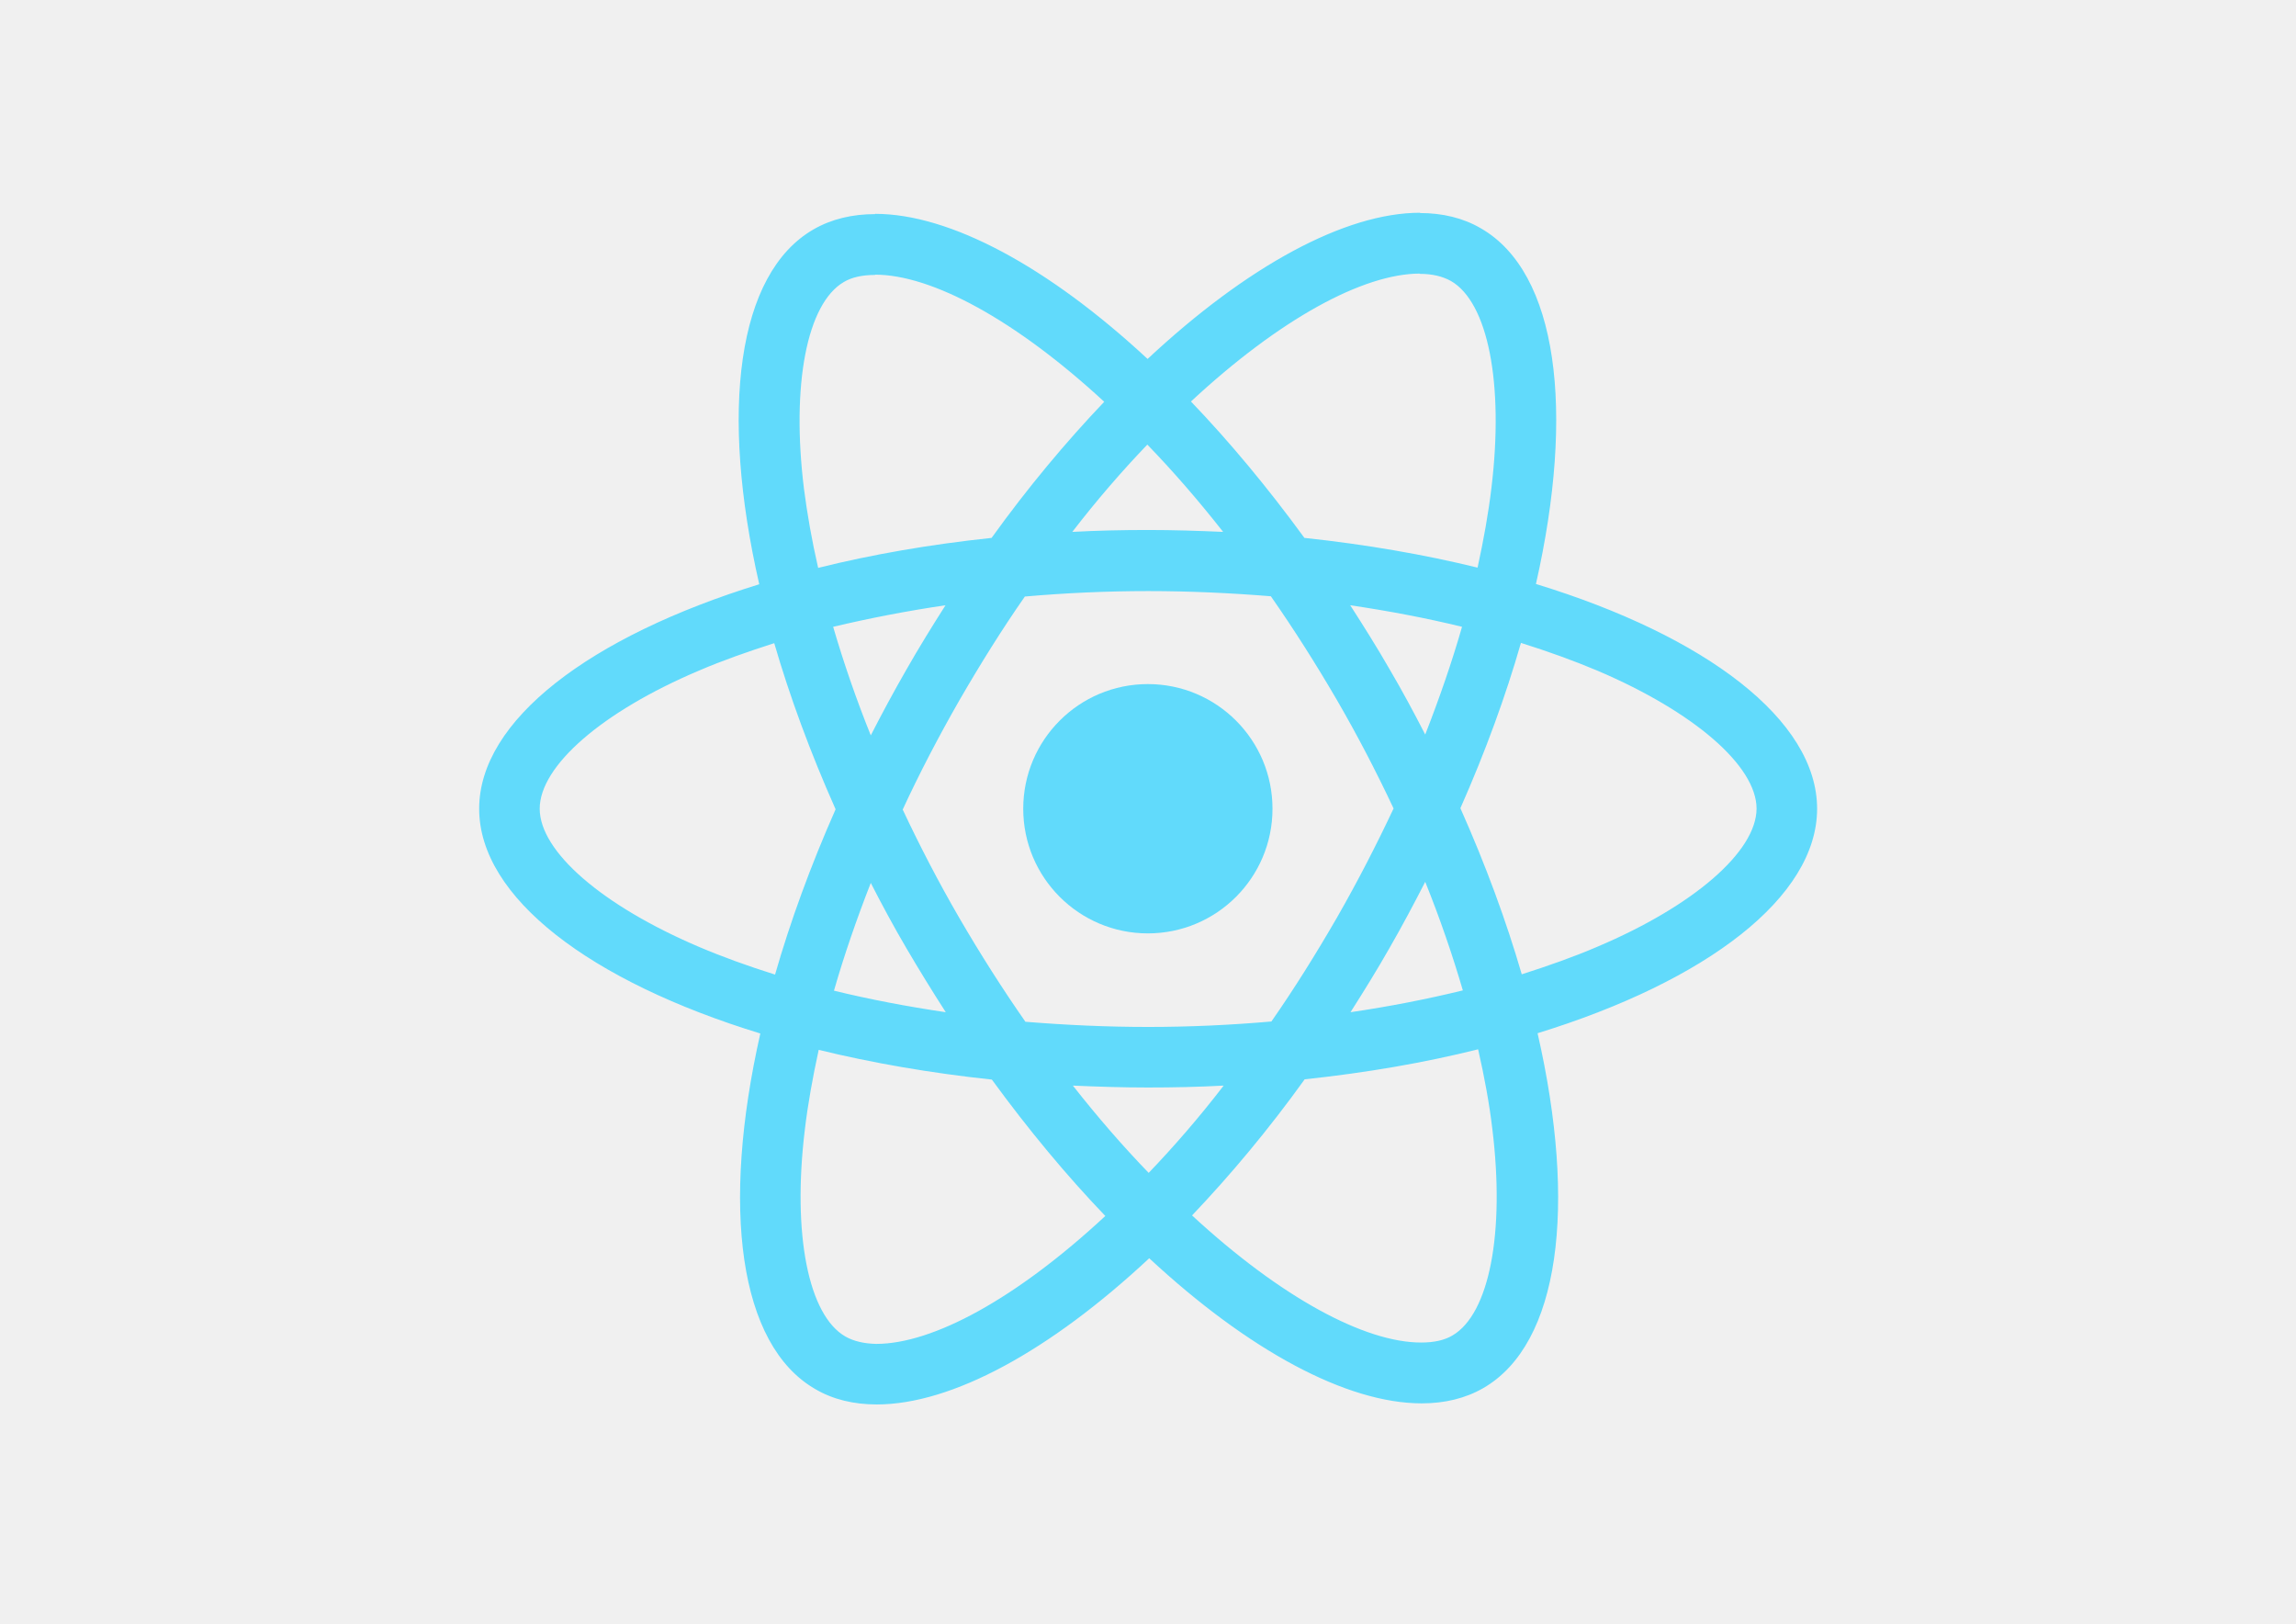
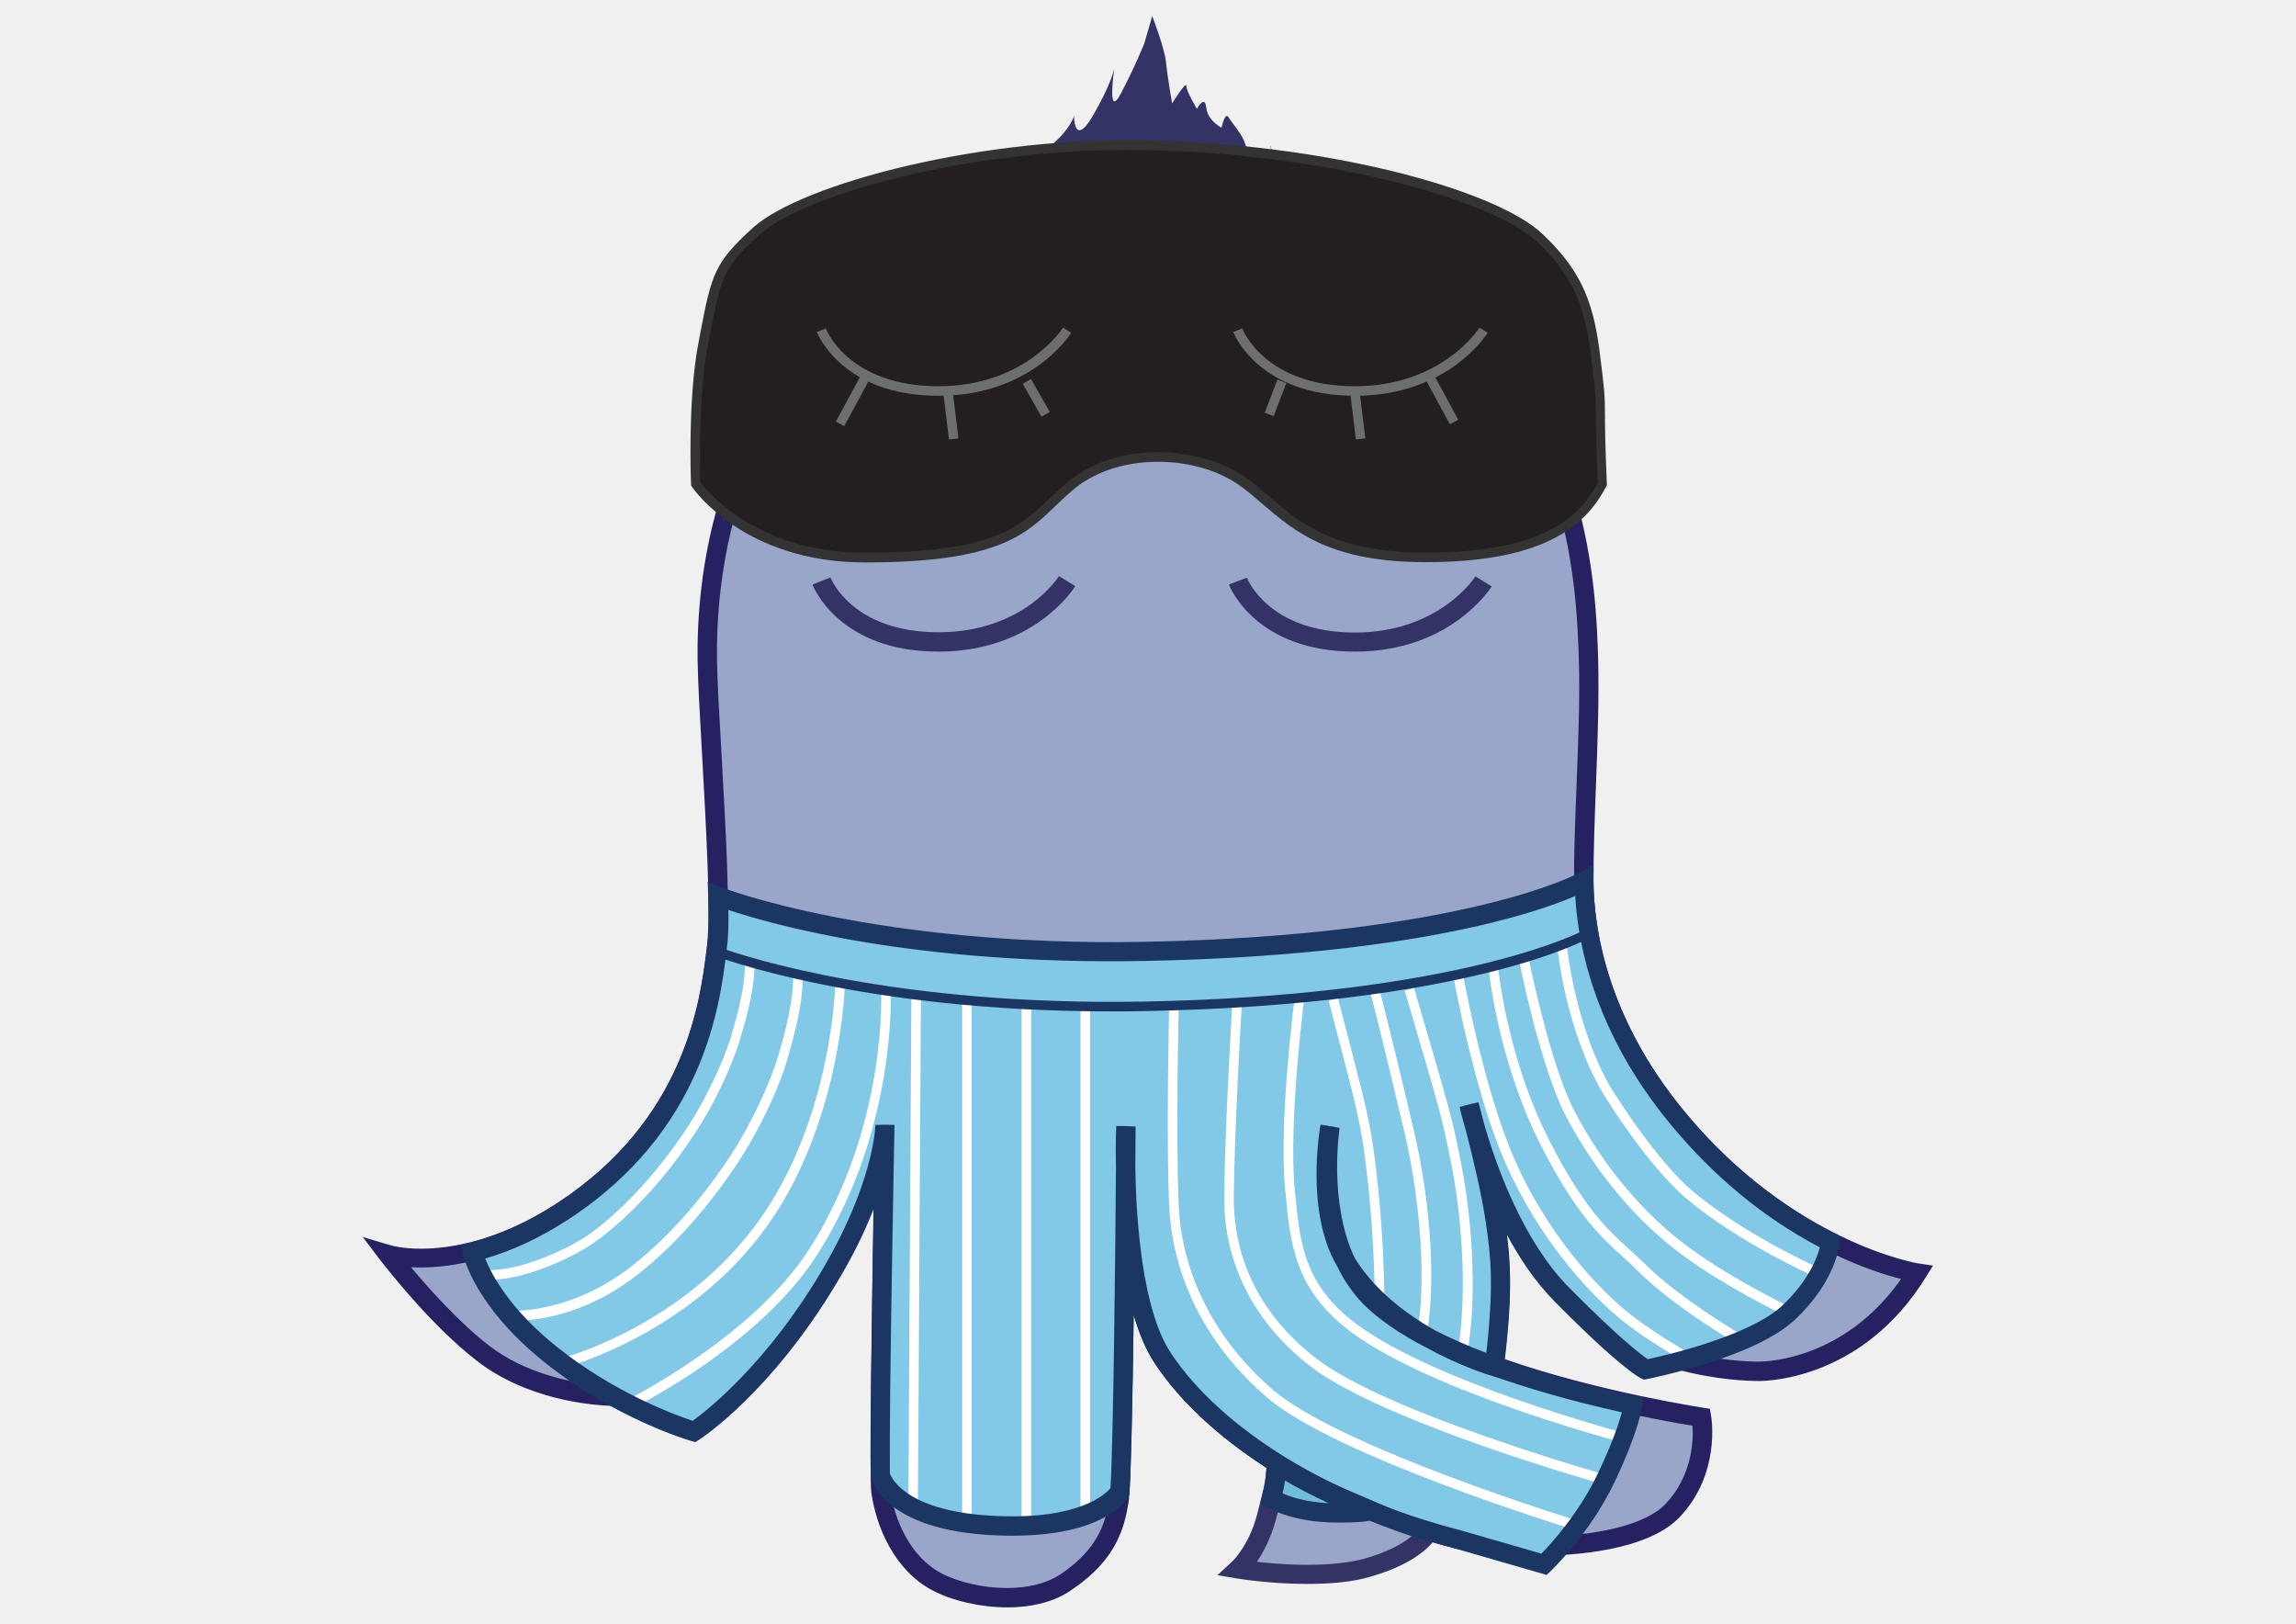
- <svg xmlns="http://www.w3.org/2000/svg" viewBox="0 0 841.9 595.3">
-   <g fill="#61DAFB">
-     <path d="M666.3 296.5c0-32.5-40.7-63.3-103.1-82.4 14.4-63.6 8-114.2-20.2-130.4-6.5-3.8-14.1-5.6-22.4-5.6v22.3c4.6 0 8.3.9 11.4 2.6 13.6 7.8 19.5 37.5 14.9 75.7-1.1 9.4-2.9 19.3-5.1 29.4-19.6-4.8-41-8.5-63.5-10.9-13.5-18.5-27.5-35.3-41.6-50 32.6-30.3 63.2-46.9 84-46.9V78c-27.5 0-63.5 19.6-99.9 53.6-36.4-33.8-72.4-53.2-99.9-53.2v22.3c20.7 0 51.4 16.5 84 46.6-14 14.7-28 31.4-41.3 49.9-22.6 2.4-44 6.1-63.6 11-2.3-10-4-19.7-5.2-29-4.7-38.2 1.1-67.9 14.6-75.8 3-1.8 6.9-2.6 11.5-2.6V78.5c-8.4 0-16 1.8-22.6 5.6-28.1 16.2-34.4 66.7-19.9 130.1-62.2 19.2-102.7 49.9-102.7 82.3 0 32.5 40.7 63.3 103.1 82.4-14.4 63.6-8 114.2 20.2 130.4 6.5 3.8 14.1 5.6 22.5 5.6 27.5 0 63.5-19.6 99.9-53.6 36.4 33.8 72.4 53.2 99.9 53.2 8.4 0 16-1.8 22.6-5.6 28.1-16.2 34.4-66.7 19.9-130.1 62-19.1 102.5-49.9 102.5-82.3zm-130.2-66.7c-3.7 12.9-8.3 26.2-13.5 39.5-4.1-8-8.4-16-13.1-24-4.6-8-9.5-15.8-14.4-23.4 14.2 2.1 27.9 4.7 41 7.9zm-45.8 106.5c-7.8 13.5-15.8 26.3-24.1 38.2-14.9 1.3-30 2-45.2 2-15.1 0-30.2-.7-45-1.9-8.3-11.9-16.4-24.6-24.2-38-7.6-13.1-14.5-26.4-20.8-39.8 6.2-13.4 13.2-26.8 20.7-39.9 7.8-13.5 15.8-26.3 24.1-38.2 14.9-1.3 30-2 45.2-2 15.1 0 30.2.7 45 1.9 8.3 11.9 16.4 24.6 24.2 38 7.6 13.1 14.5 26.4 20.8 39.8-6.3 13.4-13.2 26.8-20.7 39.9zm32.3-13c5.4 13.4 10 26.8 13.8 39.8-13.1 3.2-26.9 5.9-41.2 8 4.9-7.7 9.8-15.6 14.4-23.7 4.6-8 8.9-16.1 13-24.1zM421.2 430c-9.3-9.6-18.6-20.3-27.8-32 9 .4 18.2.7 27.5.7 9.4 0 18.7-.2 27.8-.7-9 11.7-18.3 22.4-27.5 32zm-74.4-58.9c-14.2-2.1-27.9-4.7-41-7.9 3.7-12.9 8.3-26.2 13.5-39.5 4.1 8 8.4 16 13.1 24 4.7 8 9.5 15.8 14.4 23.4zM420.7 163c9.3 9.6 18.6 20.3 27.8 32-9-.4-18.2-.7-27.5-.7-9.4 0-18.7.2-27.8.7 9-11.7 18.3-22.4 27.5-32zm-74 58.9c-4.9 7.7-9.8 15.6-14.4 23.7-4.6 8-8.9 16-13 24-5.4-13.4-10-26.8-13.8-39.8 13.1-3.1 26.9-5.8 41.2-7.9zm-90.5 125.2c-35.4-15.1-58.3-34.9-58.3-50.6 0-15.7 22.9-35.6 58.3-50.6 8.6-3.7 18-7 27.7-10.1 5.7 19.6 13.2 40 22.5 60.9-9.2 20.8-16.6 41.1-22.2 60.6-9.9-3.1-19.3-6.5-28-10.2zM310 490c-13.6-7.8-19.5-37.5-14.9-75.7 1.1-9.4 2.9-19.3 5.1-29.4 19.6 4.8 41 8.5 63.5 10.9 13.5 18.5 27.5 35.3 41.6 50-32.6 30.3-63.2 46.9-84 46.9-4.5-.1-8.3-1-11.3-2.7zm237.2-76.2c4.7 38.2-1.1 67.9-14.6 75.8-3 1.8-6.9 2.6-11.5 2.6-20.7 0-51.4-16.5-84-46.6 14-14.7 28-31.4 41.3-49.9 22.6-2.4 44-6.1 63.6-11 2.3 10.1 4.1 19.8 5.2 29.1zm38.5-66.7c-8.6 3.7-18 7-27.7 10.1-5.7-19.6-13.2-40-22.5-60.9 9.2-20.8 16.6-41.1 22.2-60.6 9.9 3.1 19.3 6.5 28.1 10.2 35.4 15.1 58.3 34.9 58.3 50.6-.1 15.7-23 35.6-58.4 50.6zM320.8 78.4z" />
-     <circle cx="420.9" cy="296.5" r="45.7" />
-     <path d="M520.5 78.1z" />
+ <svg xmlns="http://www.w3.org/2000/svg" version="1.1" id="Layer_1" x="0px" y="0px" viewBox="0 0 841.9 595.3" style="enable-background:new 0 0 841.9 595.3;" xml:space="preserve">
+   <style type="text/css">
+ 	.st0{fill:none;stroke:#FFDE7F;stroke-width:2.698;stroke-miterlimit:10;}
+ 	.st1{fill:#99A6CA;}
+ 	.st2{fill:#262261;}
+ 	.st3{fill:#333366;}
+ 	.st4{fill:#70BEDB;}
+ 	.st5{fill:#3A64A5;}
+ 	.st6{fill:#81C9E7;}
+ 	.st7{fill:#FFFFFF;}
+ 	.st8{fill:#1C3664;}
+ 	.st9{fill:#231F20;}
+ 	.st10{fill:#333333;}
+ 	.st11{fill:#6D6E70;}
+ </style>
+   <g>
+     <path class="st0" d="M591,346.4" />
+     <path class="st1" d="M487.7,412.9c0,0-6.6,40.7,14.3,62.3c29.9,30.9,121.9,44.5,121.9,44.5s3.4,19.3-10.5,34.1   c-15,15.9-63.2,14.6-79.3,10.5c-43.4-11.1-87.1-35-107.8-66.4c-16.1-24.4-13.5-84.9-13.5-84.9s-0.8,127.4-2.5,137.5   c-1.4,8.6-4,19.2-19.1,29.5c-13.6,9.3-36.1,6.1-47.8-0.1c-13.6-7.2-19.1-23.2-20.5-33.2c-1-7.6,1.4-134.3,1.4-134.3   s-4.2,33.2-23,58.6c-13.8,18.6-22.6,26.1-45.3,35.9c-22.2,9.6-57.7,5.6-78.5-10.2c-17.8-13.6-35.2-36.5-35.2-36.5   s26.8,8.1,63.6-15.9c50.4-32.7,54.6-79.6,56.8-97.7c2.3-18.2-3.1-81.7-3.4-104.5c-0.4-28.9,5.7-93.2,58-127.3   c52.3-34.1,104-29.6,104-29.6s52.6-4.5,104.9,29.6c52.3,34.1,55.4,101.9,56.2,126.9c0.7,25-1.9,57.9-1.7,81.4   c0.1,23.5,8,55,34.1,86.7c41,49.7,88,57.1,88,57.1c-19.3,31.1-47.9,36.2-58,36.2c-10.1,0-47.1-2.5-72.3-28.6   c-25.2-26.1-34.1-69.4-34.1-69.4s7.3,26,9.7,42.5c1.7,11.5,3.6,22.9-0.3,53.6c0,0-37.9-10.9-54.4-38.3   C482,443.5,487.7,412.9,487.7,412.9" />
+     <path class="st2" d="M369.3,589.3c-9.6,0-20.2-2.4-27.5-6.3c-13.8-7.3-20.6-23.3-22.3-35.9c-0.8-5.5,0.2-66.2,0.8-104.6   c-3.6,9.8-8.7,20.7-16.1,30.6c-13.6,18.3-22.7,26.7-46.7,37c-8.3,3.6-18.4,5.4-29.4,5.4c-19.7,0-39.4-6-52.6-16.1   c-18-13.7-35.1-36.3-35.9-37.2l-6.6-8.7l10.4,3.1c0,0,4,1.2,10.9,1.2c11,0,28.7-2.9,49.8-16.6c47.4-30.8,52.7-74.6,55-93.4l0.2-1.8   c1.4-11.4-0.4-42.9-1.8-68.2c-0.8-14.2-1.6-27.7-1.7-35.9c-0.4-27.3,4.7-94.5,59.6-130.3c50.9-33.2,101.6-30.5,106-30.1   c4.5-0.3,55.9-3.1,106.8,30.1c55,35.8,57.1,106.5,57.8,129.8c0.4,14.2-0.2,30.8-0.8,46.8c-0.5,12.6-0.9,24.5-0.9,34.7   c0.1,16.6,4.5,49.6,33.3,84.5c39.6,48,85.4,55.8,85.9,55.8l5.3,0.8l-2.8,4.5c-22.9,36.8-57.2,37.8-61,37.8   c-7.7,0-47.5-1.4-74.9-29.7c-7.1-7.3-12.9-15.9-17.6-24.5c1.3,9.9,2.2,21.8-0.7,46.2c34.4,12,72.3,17.7,72.7,17.8l2.5,0.4l0.4,2.5   c0.2,0.9,3.5,21.3-11.4,37.1c-11.7,12.4-38.6,14.3-53.6,14.3c-11.2,0-22.3-1.1-29.1-2.8c-48.4-12.4-90.5-38.4-109.9-67.9   c-3.2-4.8-5.7-10.9-7.7-17.7c-0.4,32.9-1.1,63.9-1.9,68.9c-1.6,9.7-4.7,21-20.6,31.8C387.1,587.1,378.8,589.3,369.3,589.3z    M320.9,411.9l7,0.5c-1,50.8-2.2,128.4-1.5,133.7c1.5,10.8,7.2,24.5,18.6,30.6c6.4,3.4,15.7,5.5,24.2,5.5c8,0,14.9-1.8,19.9-5.2   c13.6-9.3,16.2-18.5,17.6-27.2c0.9-5.3,1.8-50.8,2.4-121.7c-0.2-9.1,0.1-15.1,0.1-15.4l7.1,0.2l-0.1,15.3   c0.3,18.3,2.4,51.7,13,67.7c18.5,28,59,52.9,105.8,64.9c6.2,1.6,16.7,2.6,27.3,2.6c23.3,0,41.4-4.5,48.5-12.1   c9.7-10.3,10.2-23.2,9.8-28.6c-9.3-1.5-40.5-7.1-69.8-17.2l0,0l-4-1.3c-0.5-0.1-11.2-3.3-23.9-10.3c-10-5.1-18-10.7-23.6-16.4   c-3.6-3.8-6.7-8.3-9.2-13.5c-11.8-19.8-6.3-50.6-6.1-51.9l7,1.2c0,0.3-4.2,27.1,5.5,47.6c6.1,10,16.1,19.1,29.8,26.8   c5.4,2.7,11.6,5.5,18.5,8.1c3-26.1,1.4-36.8-0.1-47.2l-0.1-0.8c-1.3-9.2-4.2-21.4-6.4-30.1c-2.2-7.2-3.2-12-3.2-12.2l6.9-1.7   c0,0,1.4,5,3.2,12.1c4,13.4,13.4,38.6,30,55.8c25.4,26.2,62.6,27.5,69.8,27.5c3.3,0,31.5-0.9,52.2-30.3   c-13.6-3.4-51.1-16.2-85-57.2c-30.2-36.6-34.9-71.4-34.9-89c-0.1-10.4,0.4-22.3,0.9-35c0.6-15.9,1.3-32.4,0.8-46.4   c-0.7-22.3-2.7-90.2-54.6-124.1c-40.4-26.3-80.9-29.2-96.4-29.2c-3.9,0-6.2,0.2-6.2,0.2l-0.3,0l-0.3,0c0,0-2.2-0.2-6.1-0.2   c-15.3,0-55.3,2.8-95.7,29.2c-52,33.9-56.7,98.2-56.4,124.3c0.1,8,0.9,21.4,1.7,35.6c1.5,26.9,3.3,57.4,1.7,69.5l-0.2,1.8   c-2.4,19.7-8.1,65.9-58.2,98.5c-25,16.2-45.7,18.3-57.2,17.7c6.5,7.7,17.7,20.4,29,29c12,9.2,30.1,14.6,48.3,14.6   c10,0,19.2-1.7,26.6-4.9c22.7-9.8,30.9-17.3,43.9-34.7C316.6,444.5,320.9,412.2,320.9,411.9z" />
+     <g>
+       <path class="st1" d="M523.9,561.4c0,0-3.9,8.1-22.4,13.3c-18.5,5.2-47.3,0.6-47.3,0.6s7-6.5,10.2-18.9c3.2-12.2,3-11.5,3.8-19.6    c0,0,11,6.9,25.1,13.1C513.3,558.6,523.9,561.4,523.9,561.4z" />
+       <path class="st3" d="M479.3,580.7c-13.5,0-25.2-1.9-25.7-2l-7.2-1.2l5.3-4.9c0.1,0,6.3-6,9.2-17.2c2.9-11.1,2.9-11.1,3.5-17.5    l0.7-7.2l4.9,3c0.1,0.1,10.9,6.8,24.6,12.8c19.5,8.5,30,11.4,30.1,11.4l4.1,1.1L527,563c-0.5,1-5.2,9.6-24.7,15.1    C496.2,579.9,488.5,580.7,479.3,580.7z M460.9,572.6c4.6,0.5,11.3,1.1,18.4,1.1c8.5,0,15.7-0.8,21.2-2.3c9-2.6,14.2-5.8,17.1-8.2    c-5.1-1.7-13.7-4.8-25.7-10.1c-8.7-3.8-16.2-7.8-20.8-10.4c-0.4,3.6-1,5.9-3.3,14.6C466,564,463.2,569.1,460.9,572.6z" />
+     </g>
+     <g>
+       <path class="st3" d="M344.1,238.9c-36.3,0-45.8-23.6-46.2-24.6l6.6-2.6c0.3,0.8,8.3,20.1,39.6,20.1c30.9,0,43.7-19.8,44.2-20.6    l6,3.7C393.7,215.8,379.1,238.9,344.1,238.9z" />
+       <path class="st3" d="M496.8,238.9c-36.3,0-45.8-23.6-46.2-24.6l6.6-2.5l-3.3,1.3l3.3-1.3c0.3,0.8,8.3,20.1,39.6,20.1    c31.1,0,44.1-20.4,44.2-20.6l6,3.7C546.4,215.8,531.8,238.9,496.8,238.9z" />
+     </g>
+     <g>
+       <path class="st4" d="M502.6,553.9c-2.4,0.7-6.3,0.8-12.2,0.8c-16.5,0-24.2-5.4-24.2-5.4c0.9-3.6,1.5-6.2,1.9-12.5    c0,0,9.7,6.4,23.9,12.5L502.6,553.9z" />
+       <path class="st5" d="M490.4,556.4c-16.9,0-24.9-5.5-25.2-5.7l-1-0.7l0.3-1.2c0.9-3.4,1.5-6,1.9-12.1l0.2-3l2.5,1.7    c0.1,0.1,9.8,6.4,23.6,12.4l15.2,6.5l-4.8,1.3C500.5,556.3,497,556.4,490.4,556.4z M468.3,548.4c2.5,1.3,9.7,4.5,22.1,4.5    c1.9,0,3.7,0,5.3,0l-4.4-1.9c-10.1-4.4-17.9-8.8-21.6-11.1C469.4,543.6,468.9,546,468.3,548.4z" />
+     </g>
+     <path class="st6" d="M487.7,412.9c0,0-6.6,40.7,14.3,62.3c19.9,20.6,67.3,33.5,96.8,39.8c0,0-0.8,7.8-9.7,26.4   c-8.9,18.7-23,32-23,32l-32-9.2c-43.4-11.1-87.1-35-107.8-66.4c-16.1-24.4-13.5-84.9-13.5-84.9s-0.7,110.4-2.2,133.8   c0,0-7.6,14.1-45.3,12.6c-39.2-1.6-42.6-18.6-42.6-18.6c-0.3-26.6,1.7-128.3,1.7-128.3s-0.1,21.9-20.9,56.5   c-23.8,39.6-49.1,55.9-49.1,55.9s-26.8-7.7-52.2-27.9c-25.4-20.2-29-37.9-29-37.9c9.4-2.4,20.6-6.8,32.9-14.8   c50.4-32.7,54.6-79.6,56.8-97.7c0.5-4,0.6-10.3,0.3-17.9c0,0,55.9,22.1,156.3,20.2c119.7-2.3,161.3-25.8,161.3-25.8   c0.1,23.5,8,55,34.1,86.7c19.2,23.3,39.8,37.3,56.2,45.6c0,0-0.9,12.3-15.2,25.8c-14.3,13.5-52.5,20.9-52.5,20.9   s-6.8-3.3-30.8-27.6c-24-24.3-34.1-69.4-34.1-69.4s7.3,26,9.7,42.5c1.7,11.5,3.6,22.9-0.3,53.6c0,0-37.9-10.9-54.4-38.3   C482,443.5,487.7,412.9,487.7,412.9" />
+     <path class="st5" d="M566.6,575.4l-32.9-9.5c-47.9-12.3-89.6-38-108.8-67.1c-5.3-8.1-8.7-20-10.7-32.4c-0.4,31.5-0.9,68.1-1.7,80.4   l-0.2,0.7c-0.3,0.6-8.5,15-46.9,13.5c-40.1-1.6-44.1-19.3-44.3-20c-0.3-19.4,0.7-77.7,1.2-108.8c-3,9.6-8.1,22.4-17.2,37.5   c-23.7,39.5-48.6,55.8-49.6,56.5l-0.7,0.4l-0.8-0.2c-0.3-0.1-27.5-8.1-52.9-28.3c-25.6-20.4-29.5-38.2-29.6-38.9l-0.3-1.7l1.6-0.4   c10.8-2.7,21.6-7.6,32.3-14.5c48.1-31.2,53.5-75.7,55.8-94.6l0.2-1.8c0.5-3.7,0.6-9.6,0.3-17.6l-0.1-2.7l2.5,1   c0.5,0.2,56.8,22,155.6,20.1c117.9-2.3,160-25.3,160.4-25.6l2.6-1.5l0,3c0.1,16.8,4.6,50.3,33.7,85.6c16,19.4,34.7,34.6,55.6,45.1   l1.1,0.5l-0.1,1.2c0,0.5-1.2,13.2-15.8,26.9c-14.5,13.6-51.8,21-53.3,21.3l-0.6,0.1l-0.5-0.3c-0.3-0.1-7.4-3.7-31.3-27.9   c-9.6-9.7-17-22.7-22.5-34.9c0.4,2.2,0.8,4.4,1.1,6.4l0.1,0.8c1.6,11.1,3.3,22.7-0.2,51.7c17.8,6.3,36.6,10.9,49.3,13.6l1.6,0.3   l-0.2,1.6c0,0.3-1,8.3-9.9,27c-8.9,18.7-22.8,32-23.4,32.5L566.6,575.4z M411.1,412.8l3.5,0.1l-0.1,15.3   c0.3,18.6,2.4,52.3,13.3,68.7c18.7,28.4,59.7,53.5,106.8,65.6l31,8.9c3-3,14.4-15,21.9-30.8c6.4-13.5,8.6-21.2,9.2-24.3   c-12.6-2.8-30.3-7.1-47.3-13.1v0l-2-0.5c-0.4-0.1-11-3.2-23.5-10.2c-9.9-5.1-17.7-10.5-23.2-16.1c-3.5-3.6-6.5-8-8.9-13   c-11.6-19.4-6.2-49.5-5.9-50.8l3.5,0.6c0,0.3-4.3,27.6,5.7,48.7c6.3,10.5,16.6,19.8,30.5,27.6c6,3.1,13,6.1,20.8,9   c3.4-27.9,1.7-39.1,0.2-49.9l-0.1-0.8c-1.5-10.1-4.8-23.7-7.3-33.4c-1.6-5.4-2.4-8.8-2.4-9l3.4-0.9c0,0,1,3.6,2.4,8.9   c4.4,14.9,14.3,42.5,31.2,59.7c20.1,20.4,27.9,25.8,29.8,27c5-1,38.2-8.3,50.9-20.3c11.1-10.5,13.9-20.2,14.5-23.5   c-20.9-10.8-39.6-26.1-55.6-45.5c-28.3-34.3-33.9-67-34.5-85c-10.7,5-55.6,22.7-159.5,24.7c-87.9,1.6-142.5-15.3-154.5-19.4   c0.2,6.9,0,12.1-0.4,15.6l-0.2,1.8c-2.4,19.5-8,65.1-57.4,97.2c-10.4,6.8-21.1,11.7-31.6,14.5c1.6,4.7,7.7,19.2,27.9,35.3   c22.4,17.9,46.3,25.9,50.8,27.4c4.1-2.9,26.7-19.7,47.8-54.9c19.5-32.4,20.6-53.3,20.6-55.5l1.8-0.1l1.2,0l0.6,0c0,0,0,0,0,0l0,0   c0,0,0,0,0,0c-0.1,4.9-2,102.4-1.7,128.3c0,0,0,0,0,0c0,0,4.1,15.4,40.9,16.9c32.8,1.4,42.1-9.5,43.5-11.4c1.1-18.8,1.8-88.7,2-118   C410.8,419.1,411.1,412.9,411.1,412.8z" />
+     <g>
+       <path class="st7" d="M179.6,469.2c-0.6,0-1.2,0-1.8-0.1l0.2-3.5c12.2,0.8,31.7-8,40.3-14.7c15.2-11.8,26.8-27,33.9-37.8    c6.4-9.8,13-23.5,15.9-33.3c2.6-8.7,5.3-18.7,5-27.1l3.5-0.1c0.3,9-2.5,19.3-5.2,28.3c-3,10.1-9.7,24.2-16.3,34.2    c-7.2,11-19.1,26.6-34.7,38.6C212.1,460.3,193.1,469.2,179.6,469.2z" />
+       <path class="st7" d="M188.7,484.1l0-0.2c-0.6,0-0.9-0.1-1-0.2l-1.1-0.8l0.9-2.5l1.5,0.1c2,0.1,21.8-0.2,42.1-15.9    c16.6-12.8,29.2-29.4,36.9-41.1c7-10.7,14.1-25.6,17.3-36.2c2.7-9.1,5.8-20.8,5.5-30l3.5-0.1c0.3,9.7-2.7,21.2-5.6,31.2    c-3.2,11-10.5,26.2-17.7,37.2c-7.8,11.9-20.7,28.9-37.6,42c-20,15.5-39.4,16.8-44.4,16.5l0.1-1.6l-0.1,1.6c-0.1,0-0.1,0-0.2,0    L188.7,484.1z" />
+       <rect x="241.9" y="458.1" transform="matrix(5.949552e-03 -1 1 5.949552e-03 -126.4699 792.5048)" class="st7" width="187" height="3.5" />
+       <rect x="352.8" y="367" class="st7" width="3.5" height="191.7" />
+       <rect x="374.6" y="368.8" class="st7" width="3.5" height="190.5" />
+       <rect x="396.2" y="369" class="st7" width="3.5" height="186.4" />
+       <path class="st7" d="M206.5,501.5l-0.9-3.4c0.4-0.1,45-11.7,72.9-50.9c26.7-37.5,27.8-86.2,27.8-86.7l3.5,0.1    c0,0.5-1.1,50.3-28.4,88.7C252.8,489.5,207,501.4,206.5,501.5z" />
+       <path class="st7" d="M231.4,516.5l-1.6-3.2c0.5-0.2,46.7-23.3,67.3-55.9c28.5-45.1,26-94.2,26-94.6l3.5-0.2    c0,0.5,2.5,50.7-26.5,96.7C279.1,492.8,233.4,515.6,231.4,516.5z" />
+       <path class="st7" d="M577.7,561c-3.6-1.1-87.7-27.1-112.8-48.4c-22.2-18.9-35-44-36.2-70.7c-1.1-25,0-72.4,0-72.9l3.5,0.1    c0,0.5-1.1,47.8,0,72.6c1.1,25.8,13.6,50,35,68.2c24.6,20.9,110.7,47.5,111.5,47.7L577.7,561z" />
+       <path class="st7" d="M587.6,544.1c-3.3-0.9-80.3-22.9-106.6-42.8c-20.9-15.9-32.3-38.1-32.1-62.4c0.2-25,2.9-69.7,2.9-70.2    l3.5,0.2c0,0.4-2.7,45.1-2.9,70c-0.1,16.4,5.1,40,30.7,59.5c25.7,19.6,104.6,42,105.4,42.2L587.6,544.1z" />
+       <path class="st7" d="M594.8,528.8c-2.8-0.7-69.4-18.5-98.9-40.1c-21.2-15.6-22.8-32.5-24.6-52.2l-0.1-0.7    c-2.3-25.1,3.5-70,3.6-70.5l3.5,0.5c-0.1,0.4-5.8,45-3.6,69.7l0.1,0.7c1.8,19.6,3.2,35,23.1,49.6c29,21.3,97,39.4,97.7,39.6    L594.8,528.8z" />
+       <path class="st7" d="M538,496.6l-3.5-0.6c3.8-23.1,1.3-51.1-2.4-69.6l-0.2-1c-3.1-15.3-3.1-15.6-16.8-62.2l3.4-1    c13.7,46.8,13.8,47.1,16.9,62.5l0.2,1C539.4,444.6,542,473.1,538,496.6z" />
+       <path class="st7" d="M523.2,489.3l-3.5-0.6c3.8-22.8,0.1-52.7-4.6-73.1c-5.6-24.1-12.6-51.9-12.7-52.2l3.4-0.9    c0.1,0.3,7.1,28.2,12.7,52.3C523.4,435.6,527.1,466,523.2,489.3z" />
+       <path class="st7" d="M507.6,477.5l-3.5,0c0-0.2,0.1-19.6-2.4-43c-2.1-19.7-3.4-25-10-50.3c-1.3-5-2.8-10.7-4.5-17.4l3.4-0.9    c1.7,6.7,3.2,12.4,4.5,17.4c6.6,25.6,8,30.9,10.1,50.9C507.7,457.7,507.6,477.3,507.6,477.5z" />
+       <path class="st7" d="M618.8,499.8c-0.7-0.4-17.3-9.4-28.1-19.2c-9.2-8.3-26.3-26.4-38.5-53.8c-11.7-26.3-19.3-68.8-19.3-69.2    l3.5-0.6c0.1,0.4,7.6,42.5,19.1,68.4c11.9,26.8,28.7,44.5,37.7,52.6c10.5,9.5,27.2,18.6,27.4,18.7L618.8,499.8z" />
+       <path class="st7" d="M637.5,493c-1-0.6-24.4-14.2-37.5-27.6c-1.6-1.6-3.2-3.1-5-4.7c-7.7-6.9-17.2-15.5-30.2-41.2    c-15.9-31.5-19-64.8-19-65.1l3.5-0.3c0,0.3,3,33,18.7,63.8c12.7,25.1,22,33.5,29.5,40.2c1.8,1.7,3.5,3.2,5.2,4.8    c12.7,13,36.5,26.8,36.7,27L637.5,493z" />
+       <path class="st7" d="M655.1,482.6c-0.2-0.1-20.9-9.9-37.4-21.9c-17.2-12.4-32.6-30.7-43.5-51.5c-9.4-18-17-56.1-17.3-57.7l3.5-0.7    c0.1,0.4,7.8,39.2,17,56.7c10.6,20.3,25.7,38.1,42.5,50.3c16.3,11.8,36.7,21.5,36.9,21.6L655.1,482.6z" />
+       <path class="st7" d="M665.2,467.9c-0.3-0.1-27.2-12-46.6-28.3c-14.6-12.3-30.1-37.5-30.7-38.6c-13.9-23.3-16.8-53.1-16.9-54.4    l3.5-0.3c0,0.3,3,30.3,16.4,52.9c0.2,0.2,15.8,25.8,30,37.7c19.1,16,45.5,27.7,45.8,27.8L665.2,467.9z" />
+     </g>
+     <g>
+       <path class="st8" d="M490.4,558.2c-17.5,0-25.9-5.8-26.2-6l-2-1.4l0.6-2.4c0.9-3.3,1.4-5.8,1.8-11.8l0.4-6.1l5.1,3.3    c0.1,0.1,9.7,6.3,23.4,12.2l19.8,8.5l-9.7,2.7C500.8,558,497.1,558.2,490.4,558.2z M470.3,547.5c2.8,1.2,8.3,3.2,16.9,3.6    c-6.8-3.1-12.3-6.1-16-8.3C470.9,544.6,470.7,546,470.3,547.5z" />
+       <path class="st8" d="M567.1,577.4l-33.9-9.8c-48.3-12.4-90.4-38.4-109.8-67.8c-3.2-4.8-5.7-10.9-7.7-17.7    c-0.4,27.2-0.9,54.6-1.5,64.9l0,0.8l-0.4,0.7c-0.8,1.6-9.6,16-48.5,14.4c-41.5-1.7-45.8-20.7-45.9-21.5l-0.1-0.7    c-0.2-17.1,0.5-65.3,1.1-97.6c-3.1,7.9-7.5,17.2-13.8,27.6c-23.9,39.8-49.1,56.4-50.2,57.1l-1.4,0.9l-1.5-0.4    c-1.1-0.3-27.8-8.2-53.5-28.6c-26.1-20.8-30.1-39.2-30.2-40l-0.7-3.3l3.3-0.8c10.6-2.6,21.3-7.5,31.8-14.3    c47.4-30.8,52.7-74.6,55-93.4l0.2-1.8c0.5-3.6,0.5-9.4,0.3-17.4l-0.2-5.4l5,2c0.5,0.2,56.5,21.8,155,20    c117.4-2.3,159.2-25.1,159.6-25.3l5.2-3l0,6c0.1,16.6,4.5,49.6,33.3,84.5c15.8,19.2,34.3,34.2,55,44.7l2.1,1.1l-0.2,2.4    c0,0.6-1.2,13.9-16.3,28.1c-14.9,14-52.6,21.4-54.2,21.8l-1.2,0.2l-1.1-0.5c-0.8-0.4-8-4.2-31.8-28.3c-7-7.1-12.8-15.8-17.6-24.8    c1.4,10,2.3,21.8-0.7,46.4c17.3,6.1,35.4,10.4,47.7,13.1l3.1,0.7l-0.3,3.2c0,0.3-1,8.6-10,27.6c-9,19-23.2,32.5-23.8,33.1    L567.1,577.4z M409.3,412.8l7.1,0.2l-0.1,15.3c0.3,18.3,2.4,51.7,13,67.7c18.5,28,59,52.9,105.8,64.9l30.1,8.7    c3.7-3.8,14-15.1,20.8-29.6c5.4-11.3,7.7-18.5,8.7-22.2c-12-2.7-28-6.7-43.7-12.1l0,0l-4-1.3c-0.5-0.1-11.2-3.3-23.9-10.3    c-10-5.1-18-10.7-23.6-16.4c-3.6-3.8-6.7-8.3-9.2-13.5c-11.8-19.8-6.3-50.6-6.1-51.9l7,1.2c0,0.3-4.2,27.1,5.5,47.6    c6.1,10,16.1,19.1,29.8,26.8c5.4,2.7,11.6,5.5,18.5,8.1c3-26.1,1.4-36.8-0.1-47.2l-0.1-0.8c-1.5-10-4.7-23.6-7.2-33.2    c-1.6-5.4-2.4-8.9-2.4-9l6.9-1.7c0,0,1,3.6,2.4,9c4.3,14.7,14.1,42,30.8,58.9c18.4,18.6,26.4,24.6,28.9,26.3    c6.7-1.4,37.4-8.5,49.4-19.7c9.5-9,12.7-17.4,13.7-21.3c-20.6-10.8-39.1-26.1-54.9-45.3c-27.3-33.1-33.7-64.7-34.8-83.5    c-14.3,6.2-60.2,21.9-157.8,23.8c-84.2,1.6-136.9-13.4-152.7-18.7c0.1,5.7-0.1,10.2-0.5,13.3l-0.2,1.8    c-2.4,19.7-8.1,65.9-58.2,98.5c-10,6.5-20.2,11.3-30.3,14.2c2.3,5.7,8.9,18.6,26.7,32.7c21.1,16.8,43.4,24.8,49.4,26.8    c5.4-3.9,26.7-20.6,46.6-53.8c19.6-32.6,20.4-53.8,20.4-54.7l3.5,0l1.3,0l2.2,0c0,0,0,0,0,0.1h0c0,0,0,0,0,0    c-0.1,5.4-2,101.3-1.7,127.7c0.6,1.7,6.2,14.2,39.2,15.6c30.1,1.3,39.7-7.9,41.7-10.2c1.1-19.5,1.8-88.3,2-117.4    C409,419.1,409.3,413,409.3,412.8z" />
+     </g>
+     <path class="st8" d="M407.2,370.8c-91.9,0-144.7-20.2-145.2-20.4l-1.3-0.5l0.2-1.4c0,0,0.6-5,0.7-9.9c0.1-4.2-0.1-10-0.1-10   l-0.1-2.7l2.5,1c0.5,0.2,56.8,22,155.6,20.1c117.7-2.3,160-25.3,160.4-25.6l2.6-1.5l0,3c0,0.1,0.1,6.3,0.5,9.9c0.4,3.7,1.2,9,1.2,9   l0.2,1.2l-1.1,0.6c-1.8,1-45,24.8-163.8,27.1C415.4,370.8,411.3,370.8,407.2,370.8z M264.6,347.6c8.9,3.2,64.2,21.3,155,19.6   c107.9-2.1,153.8-22.4,161.1-26.1c-0.3-1.8-0.7-5.2-1-7.8c-0.3-2.2-0.4-5.3-0.5-7.5c-10.7,5-55.5,22.7-159.5,24.7   c-87.9,1.7-142.5-15.3-154.5-19.4c0.1,2.1,0.1,5.1,0,7.7C265.1,342.3,264.7,345.7,264.6,347.6z" />
+     <path class="st3" d="M419.6,15.9c0,0-3.1,7.9-8.5,18.2c-5.4,10.4-2.5-9.1-2.5-9.1s-1,5.7-7.9,17.5c-6.9,11.8-6.9,0-6.9,0   s-1,4.4-7.9,10.4c-6.9,5.9-16.8,3.5-16.8,3.5s3,3.9-7.9,10.8c-10.8,6.9-19.7,10.3-34,19.7c-14.3,9.4-42.5,40-49.4,52.2   c-12.5,22.2-12.5,52.7-12.5,52.7s10.5-38,31.2-59.6c20.8-21.6,36.4-26.9,57.9-36.1c21.5-9.2,37.6-9.3,65-11.2   c27.5-1.9,56.5,6.6,64.1,9.3c7.6,2.7,38.8,15.1,50.9,26.4c12.1,11.3,23.1,23.4,29.7,37.2c8.3,17.3,12.1,33.6,12.1,33.6   s-2.3-31.1-14.1-52.7c-11.8-21.7-22.6-28.1-24.1-31.1c-1.5-3-3.6-11.3-3.6-11.3s-4.5-1-7.1-1s-8.4-9.4-10.7-10.4   c-2.3-1-18.3-4.9-17.9-8.4c0.3-3.5-4.1-8.4-4.1-8.4s1.5,5.9-1.5,6.4c-3,0.5-7.4-6.4-8.9-8.9c-1.5-2.5-18.5-9.4-18.4-11.8   c0.1-2.5,0.8,6.9,0,7.9c-0.8,1-8.2-5.4-9.2-8.9c-1-3.5-5-7.9-6.2-9.9c-1.2-2-2.5,3.9-2.5,3.9s-5.1-2.5-5.6-7.4   c-0.5-4.9-3.4,0.5-3.4,0.5s-3.9-6.4-3.9-8.4c0-2-5.2,6.4-5.2,6.4s-1.7-9.4-2.2-14.8c-0.5-5.4-5.1-17.2-5.1-17.2L419.6,15.9z" />
+     <path class="st9" d="M255.1,177.4c0,0,18.4,26.9,61.8,27c57.9,0.1,60.4-14,76.5-26.9c17.5-14,47.4-12.6,63.7,0   c14.9,11.6,25.2,26.9,66,26.9c45.9,0,58.4-15.2,64.5-26.9c-1.6-36.4,0.4-24.2-2.7-48.8c-2.5-19.2-7.7-29.7-20.5-41.8   c-16.2-15.3-75.1-31.6-139.6-33.7c-64.5-2.1-130.4,16.1-147.4,31.4c-14.7,13.3-14.7,16.8-19.6,41.4   C253.9,146,255.1,177.4,255.1,177.4z" />
+     <path class="st10" d="M317.4,206.2C317.4,206.2,317.4,206.2,317.4,206.2h-0.5c-43.8-0.1-62.5-26.6-63.2-27.8l-0.3-0.4l0-0.5   c-0.1-1.3-1.2-31.9,2.7-51.7l0.7-3.8c4.1-21.2,5-25.6,19.4-38.6c17.8-16,84.7-34,148.6-31.9c67.8,2.2,124.8,19.1,140.7,34.2   c13.2,12.5,18.5,23.3,21,42.8c1.9,15.1,2,16.5,2,23.4c0,4.5,0.1,11.2,0.7,25.5l0,0.5l-0.2,0.4c-6.8,12.9-20.6,27.8-66.1,27.8   c-35,0-47.9-11-60.3-21.6c-2.2-1.9-4.4-3.8-6.8-5.6c-7.9-6.1-19.2-9.6-31.2-9.6c-11.8,0-22.5,3.4-30.3,9.6   c-2.7,2.2-5.1,4.5-7.4,6.7C375.9,196.2,365.4,206.2,317.4,206.2z M256.8,176.8c2.5,3.3,21,25.8,60,25.8h0.5   c46.7,0,56.2-9.1,67.3-19.6c2.4-2.2,4.8-4.6,7.7-6.9c8.3-6.7,19.9-10.3,32.5-10.3c12.7,0,24.9,3.8,33.4,10.3   c2.4,1.8,4.6,3.8,6.9,5.7c11.9,10.2,24.3,20.8,58,20.8c43.2,0,56.3-13.5,62.8-25.5c-0.6-14-0.7-20.7-0.7-25.1   c-0.1-6.9-0.1-8.2-2-23c-2.4-18.6-7.4-28.9-20-40.7C548,74,490.8,57.2,424.7,55.1C361.6,53,295.8,70.4,278.6,86   c-13.5,12.2-14.1,15.4-18.3,36.6l-0.7,3.8C256,144.5,256.7,172.6,256.8,176.8z" />
+     <g>
+       <g>
+         <path class="st11" d="M344.1,145.1c-35.1,0-44.2-22.5-44.6-23.4l3.3-1.3c0.3,0.9,8.7,21.2,41.3,21.2c32,0,45.6-21.3,45.7-21.5     l3,1.9C392.2,122.9,378.1,145.1,344.1,145.1z" />
+         <path class="st11" d="M496.8,145.1c-35.2,0-44.2-22.5-44.6-23.4l3.3-1.3c0.3,0.9,8.7,21.2,41.3,21.2c32.1,0,45.6-21.3,45.7-21.5     l3,1.9C544.9,122.9,530.9,145.1,496.8,145.1z" />
+       </g>
+       <rect x="346.9" y="143.3" transform="matrix(0.9926 -0.1211 0.1211 0.9926 -15.8566 43.3477)" class="st11" width="3.5" height="17.7" />
+       <rect x="378.2" y="138.9" transform="matrix(0.8689 -0.4951 0.4951 0.8689 -22.3737 207.2523)" class="st11" width="3.5" height="13.9" />
+       <rect x="302.8" y="144.7" transform="matrix(0.4767 -0.879 0.879 0.4767 34.9439 351.7369)" class="st11" width="20.3" height="3.5" />
+       <rect x="496.1" y="143.3" transform="matrix(0.9926 -0.1212 0.1212 0.9926 -14.7654 61.4521)" class="st11" width="3.5" height="17.7" />
+       <rect x="461.2" y="144.1" transform="matrix(0.3571 -0.9341 0.9341 0.3571 164.4585 530.6577)" class="st11" width="13" height="3.5" />
+       <rect x="527.1" y="137.7" transform="matrix(0.8787 -0.4773 0.4773 0.8787 -5.8835 270.2284)" class="st11" width="3.5" height="18.1" />
+     </g>
  </g>
</svg>
